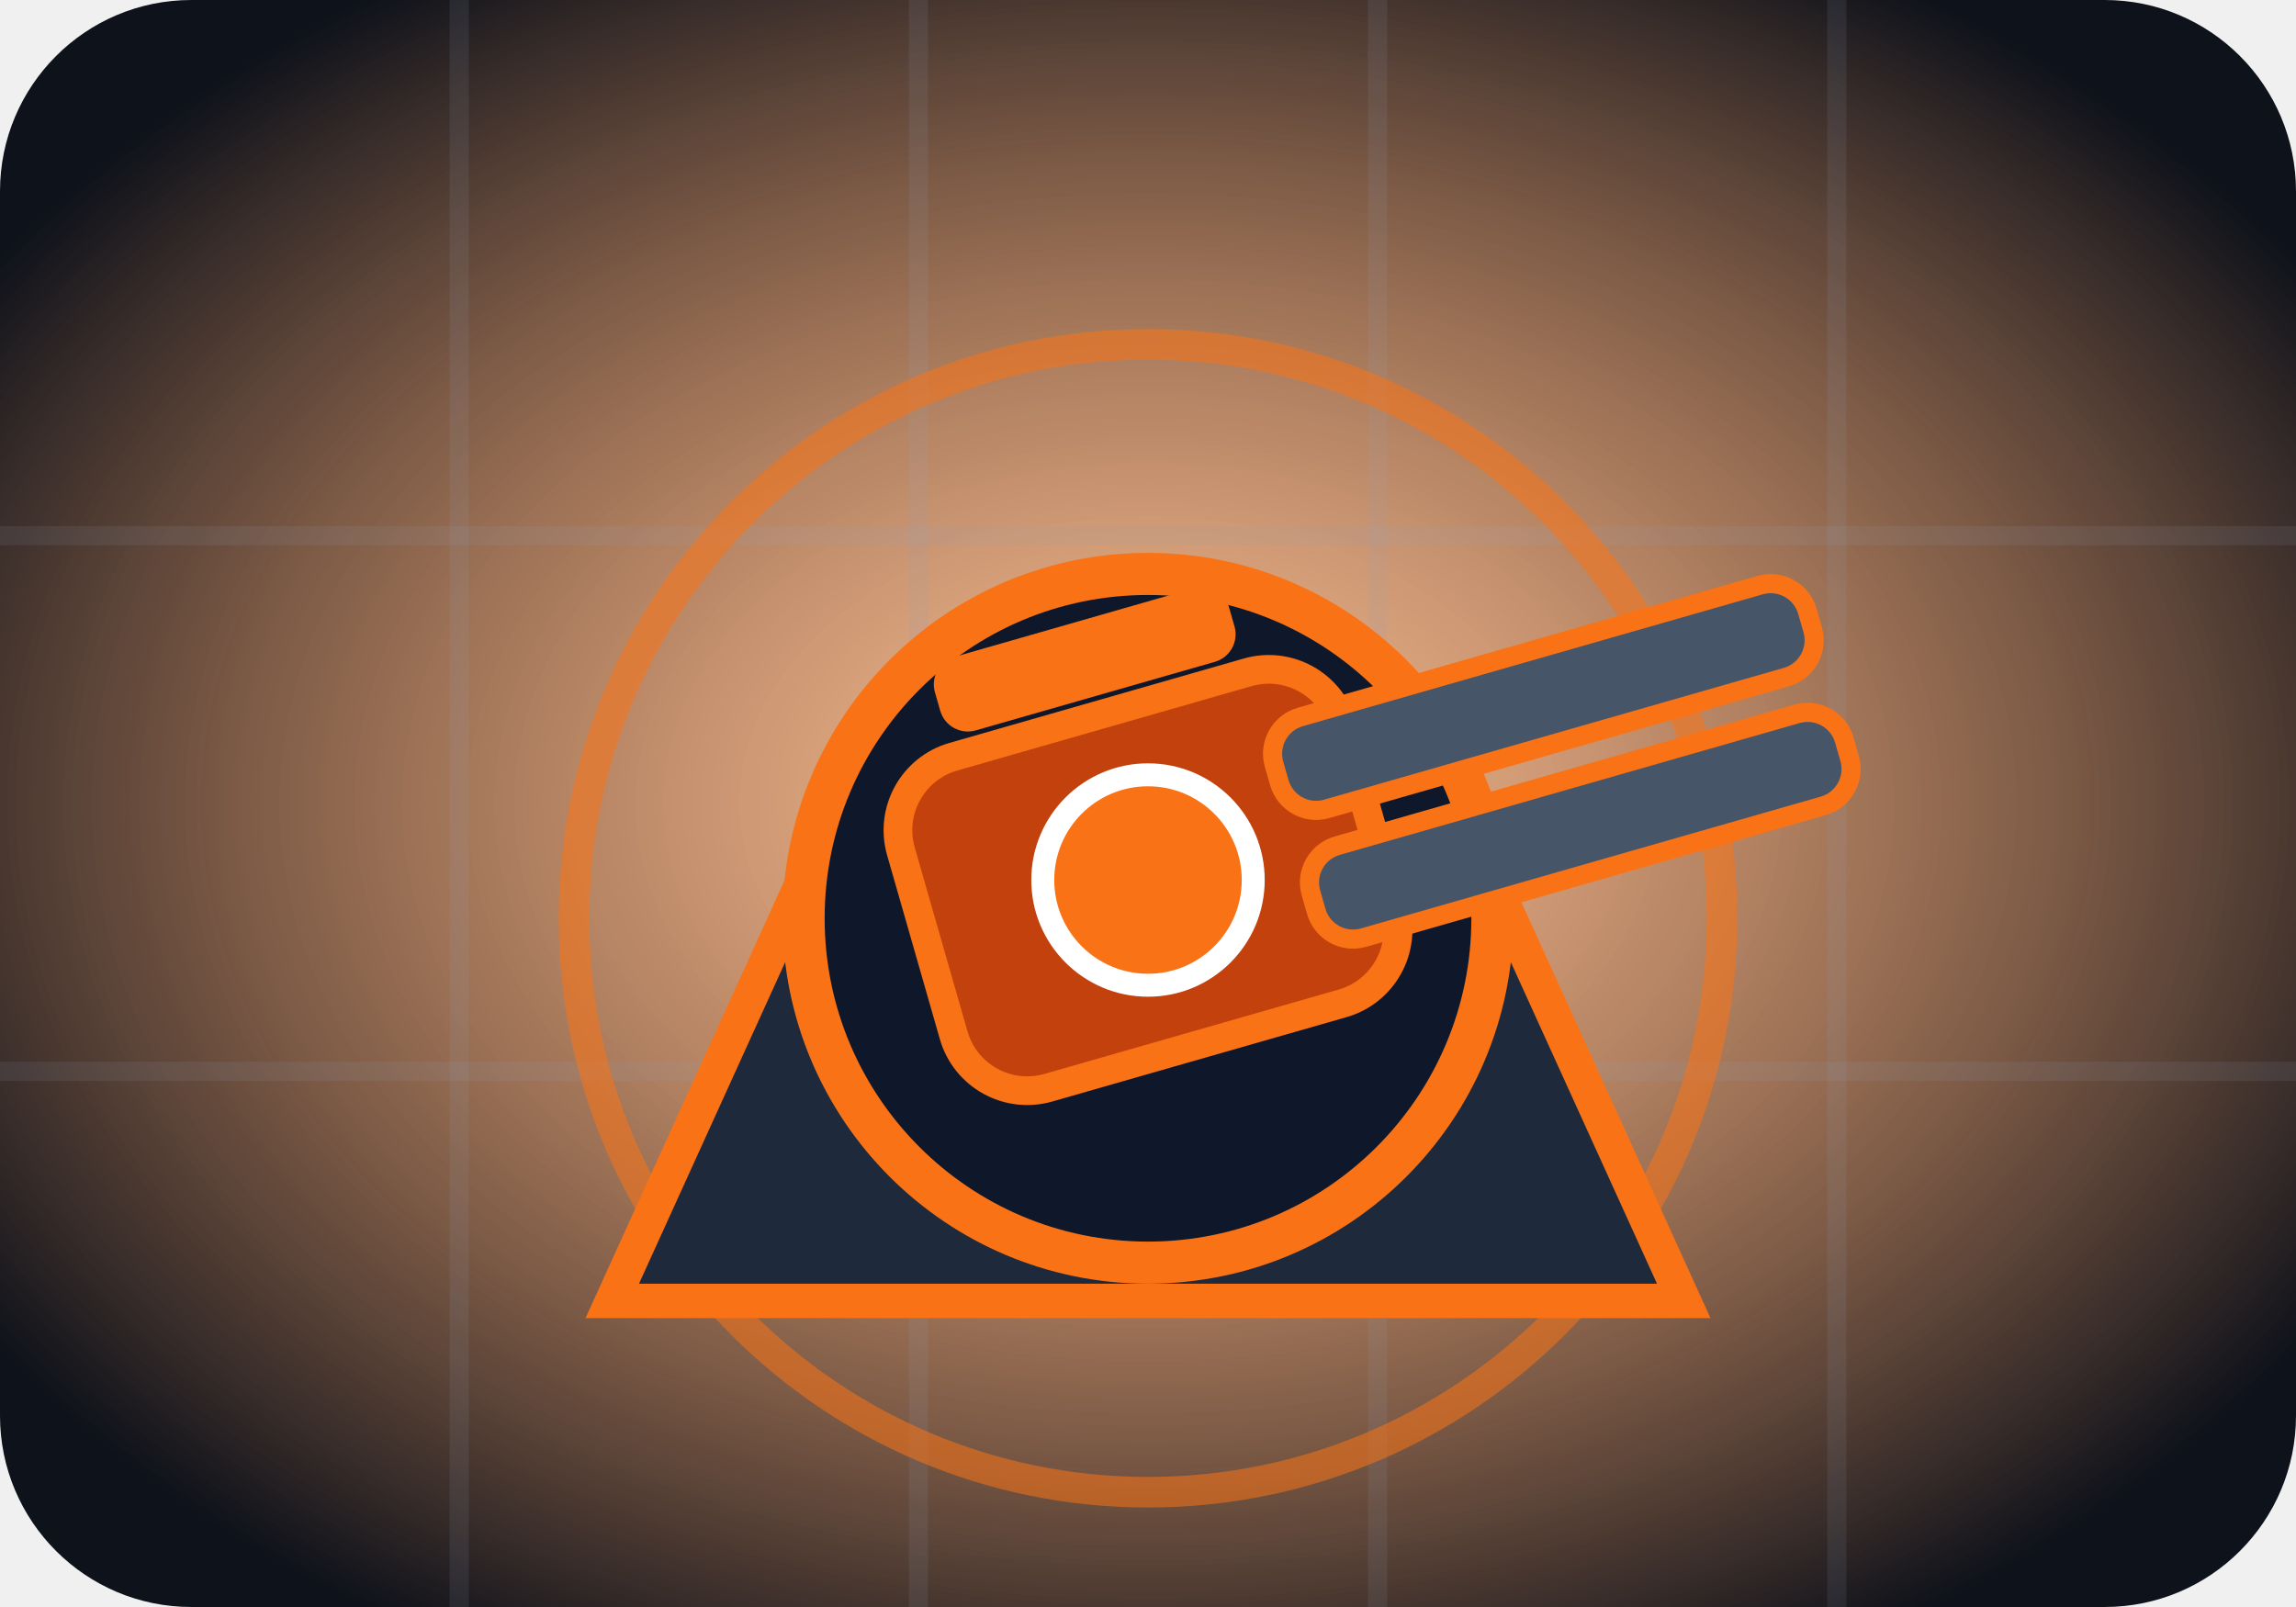
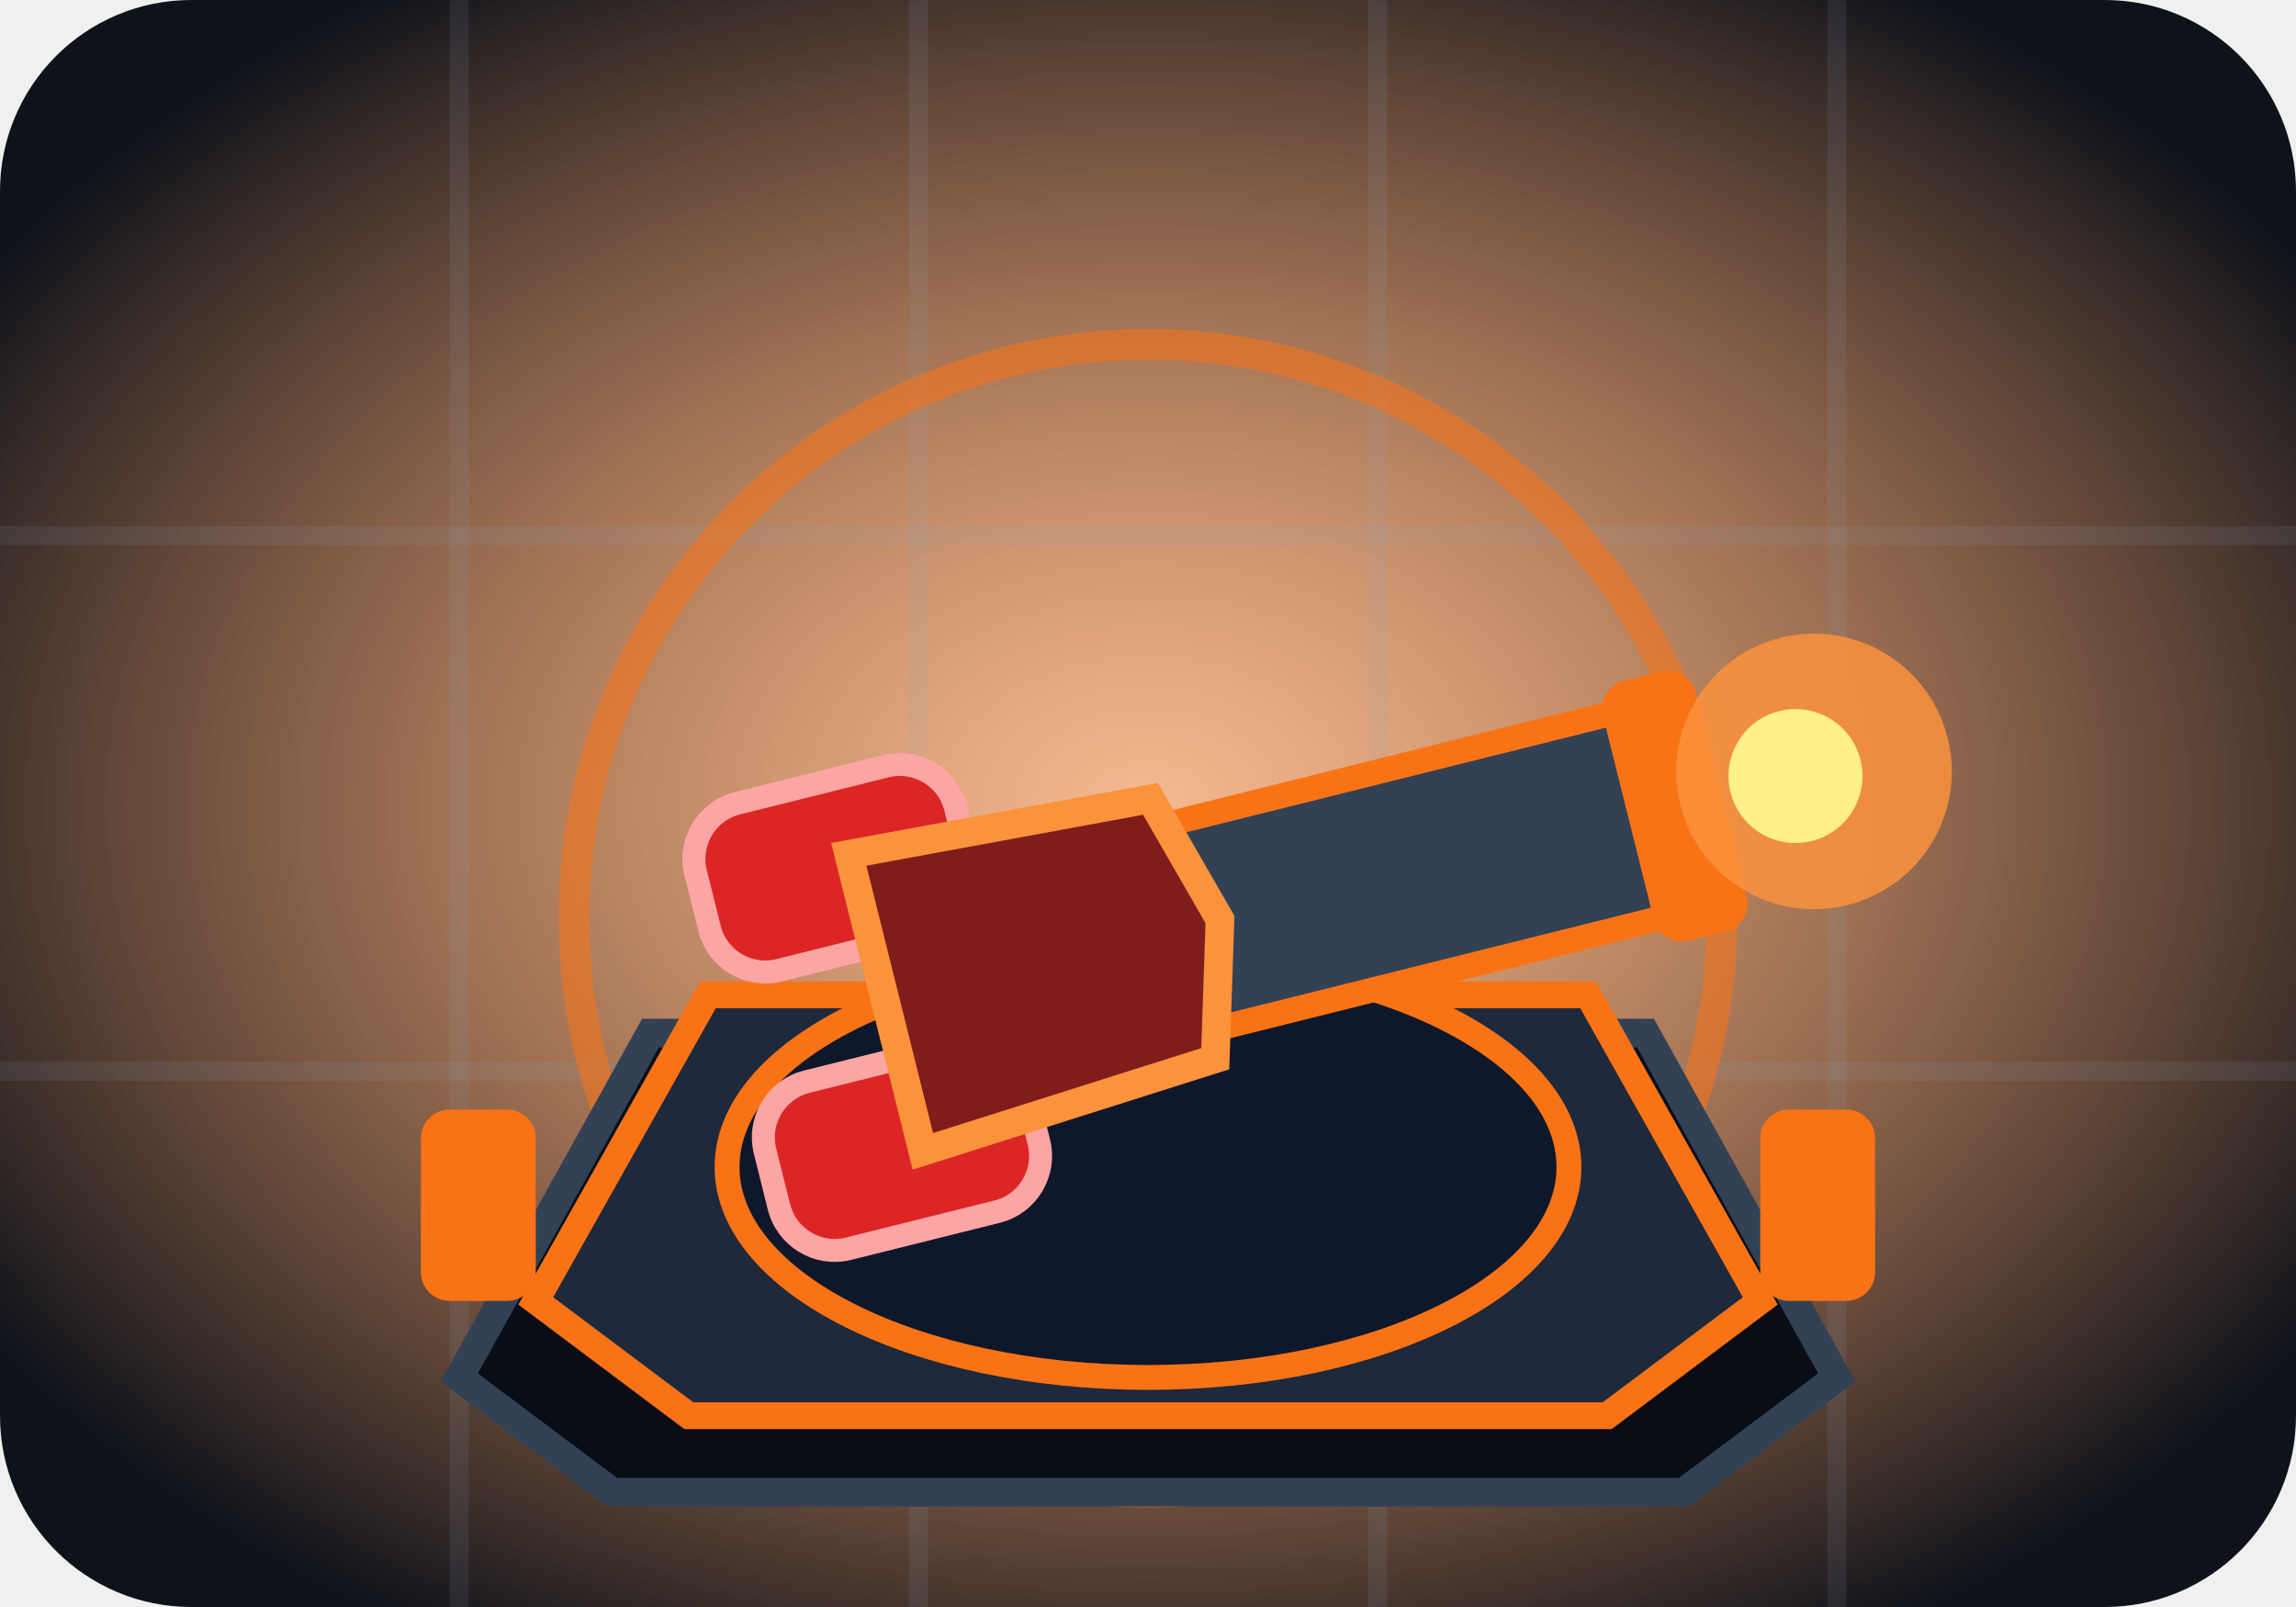
<svg xmlns="http://www.w3.org/2000/svg" viewBox="0 0 120 84" width="120" height="84">
  <defs>
    <radialGradient id="bg_flame_2" cx="50%" cy="50%" r="60%">
-       <stop offset="0%" stop-color="#f97316" stop-opacity="0.4" />
+       <stop offset="0%" stop-color="#f97316" stop-opacity="0.44" />
      <stop offset="100%" stop-color="#090d16" stop-opacity="0.98" />
    </radialGradient>
  </defs>
  <rect width="120" height="84" rx="10" fill="url(#bg_flame_2)" />
  <g stroke="rgba(148,163,184,0.12)" stroke-width="1">
    <line x1="24" y1="0" x2="24" y2="84" />
    <line x1="48" y1="0" x2="48" y2="84" />
    <line x1="72" y1="0" x2="72" y2="84" />
    <line x1="96" y1="0" x2="96" y2="84" />
    <line x1="0" y1="28" x2="120" y2="28" />
    <line x1="0" y1="56" x2="120" y2="56" />
  </g>
  <circle cx="60" cy="48" r="30" fill="none" stroke="#f97316" stroke-width="1.6" stroke-opacity="0.55" stroke-dasharray="none" />
-   <polygon points="32,68 42,46 78,46 88,68" fill="#1e293b" stroke="#f97316" stroke-width="1.8" />
-   <circle cx="60" cy="48" r="18" fill="#0f172a" stroke="#f97316" stroke-width="2.2" />
-   <g transform="translate(60,46) rotate(-16)">
-     <rect x="-12" y="-9" width="24" height="18" rx="4" fill="#c2410c" stroke="#f97316" stroke-width="1.5" />
-     <rect x="8" y="-6" width="29" height="5" rx="2" fill="#475569" stroke="#f97316" stroke-width="1" />
-     <rect x="8" y="1" width="29" height="5" rx="2" fill="#475569" stroke="#f97316" stroke-width="1" />
-     <rect x="-8" y="-14" width="16" height="4" rx="1.5" fill="#f97316" />
+   <polygon points="24,72 34,54 86,54 96,72 88,78 32,78" fill="#090d16" stroke="#334155" stroke-width="1.5" />
+   <polygon points="28,68 37,52 83,52 92,68 84,74 36,74" fill="#1e293b" stroke="#f97316" stroke-width="1.4" />
+   <ellipse cx="60" cy="61" rx="22" ry="11" fill="#0f172a" stroke="#f97316" stroke-width="1.3" />
+   <rect x="22" y="58" width="6" height="10" rx="1.5" fill="#f97316" />
+   <rect x="92" y="58" width="6" height="10" rx="1.5" fill="#f97316" />
+   <g transform="translate(56,50) rotate(-14)">
+     <rect x="-18" y="-12" width="14" height="9" rx="3" fill="#dc2626" stroke="#fca5a5" stroke-width="1.2" />
+     <rect x="-18" y="3" width="14" height="9" rx="3" fill="#dc2626" stroke="#fca5a5" stroke-width="1.2" />
+     <rect x="4" y="-5.5" width="28" height="11" rx="2" fill="#334155" stroke="#f97316" stroke-width="1.3" />
+     <rect x="30" y="-7" width="5" height="14" rx="1.5" fill="#f97316" />
+     <polygon points="-10,-8 6,-7 8,0 6,7 -10,8" fill="#7f1d1d" stroke="#fb923c" stroke-width="1.5" />
+     <circle cx="40" cy="0" r="7.2" fill="#fb923c" opacity="0.85" />
+     <circle cx="39" cy="0" r="3.5" fill="#fef08a" />
  </g>
-   <circle cx="60" cy="46" r="5.5" fill="#f97316" stroke="#ffffff" stroke-width="1.2" />
</svg>
